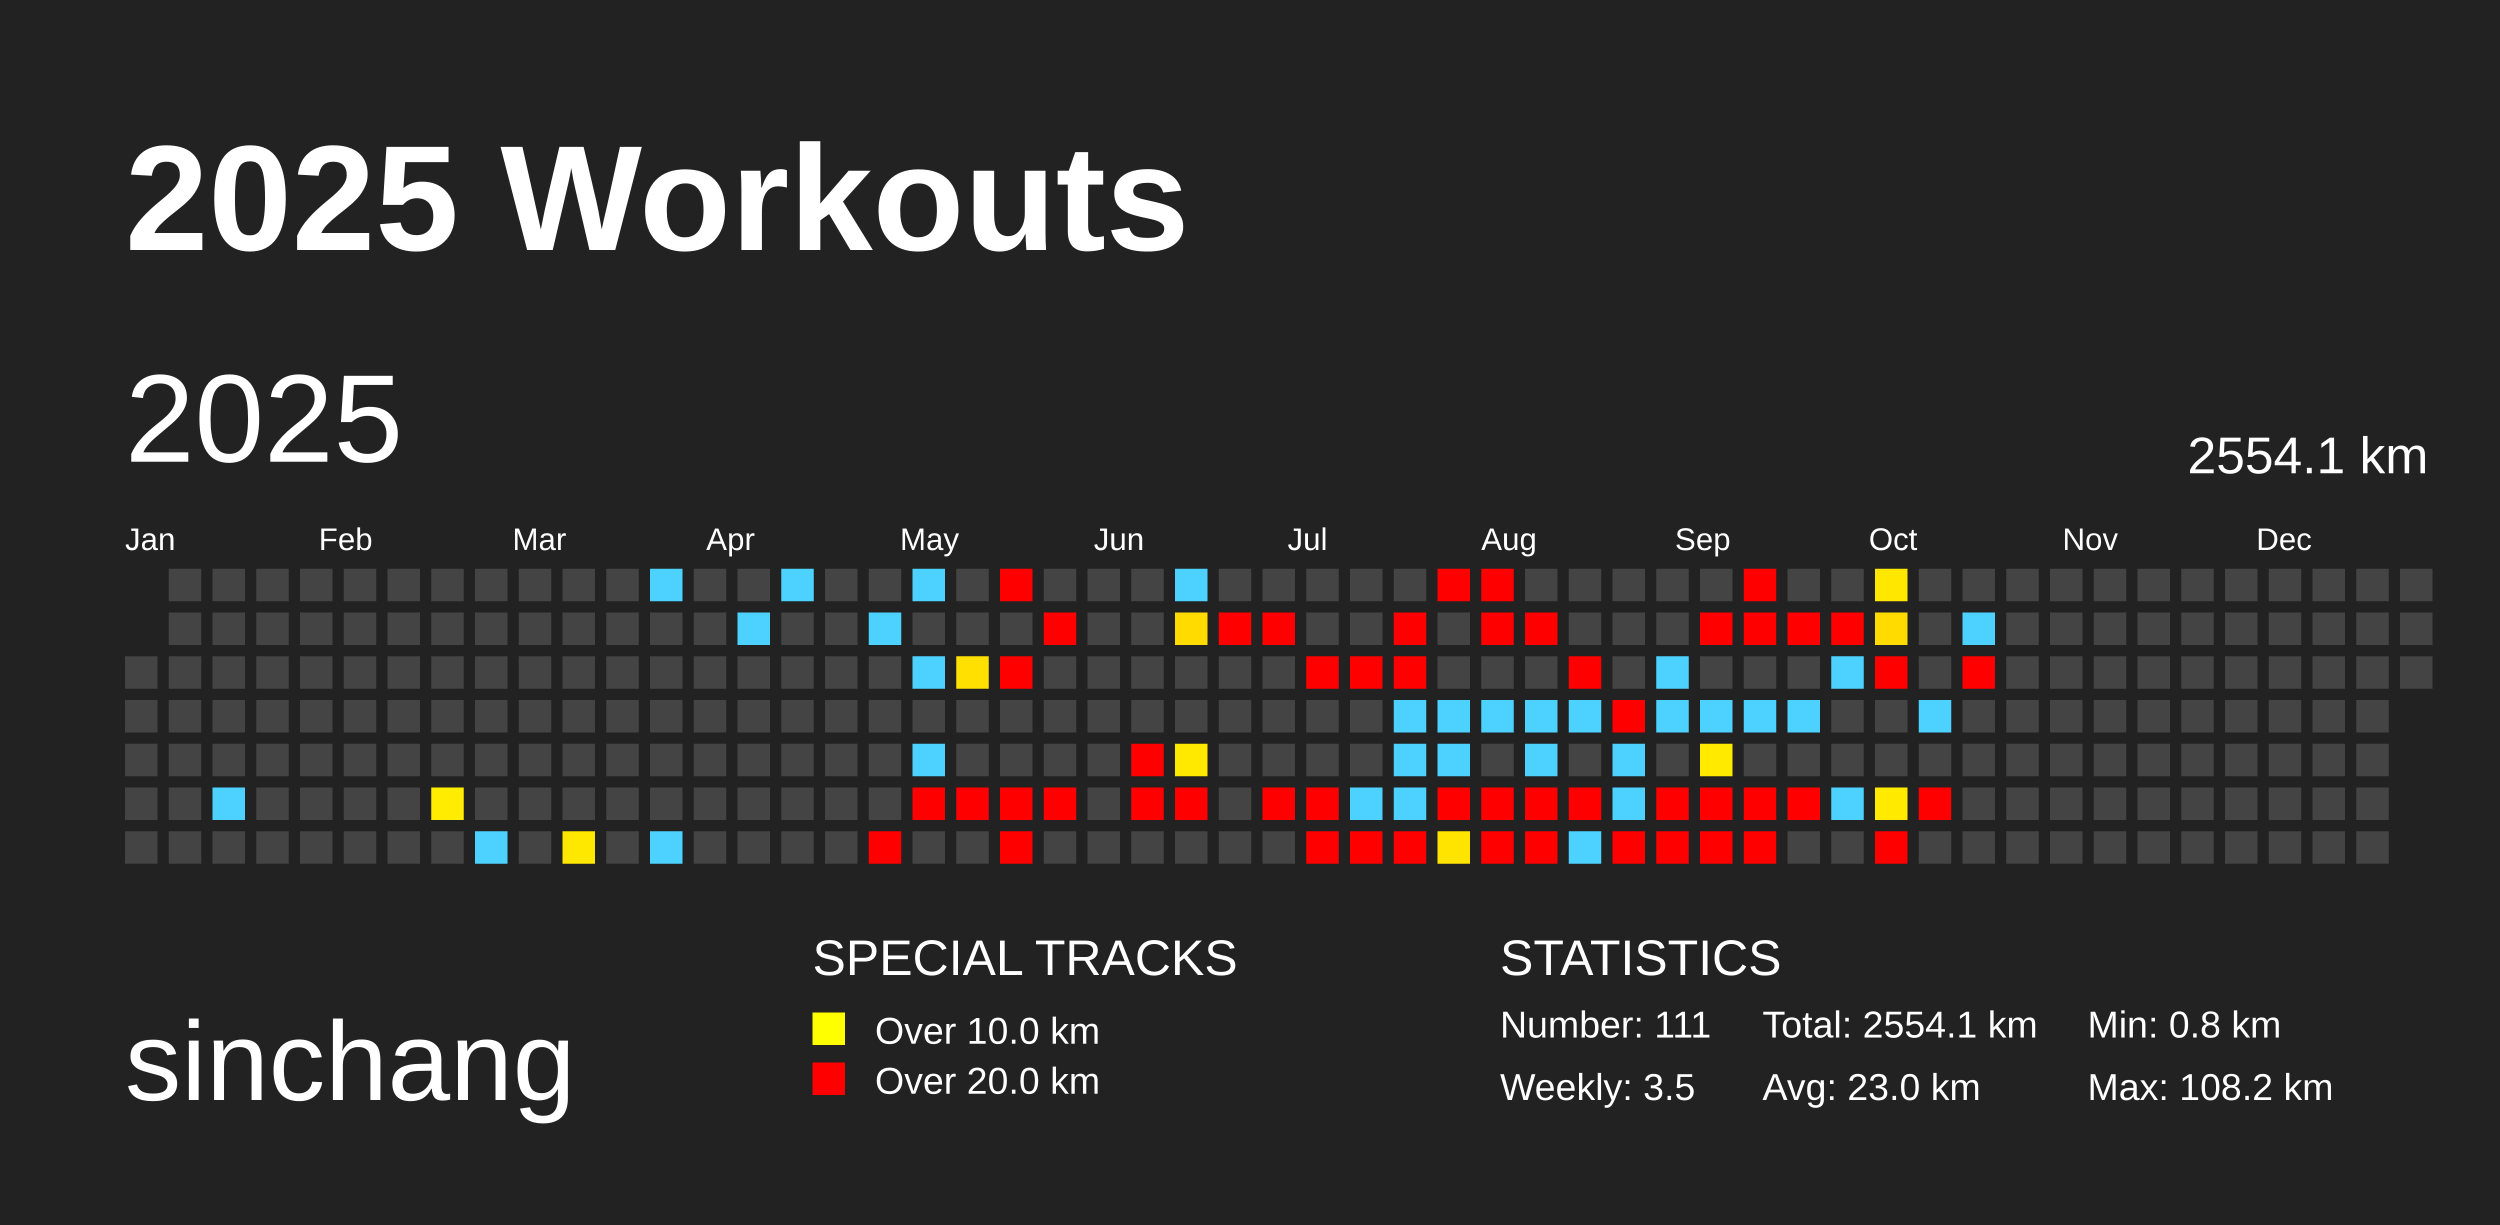
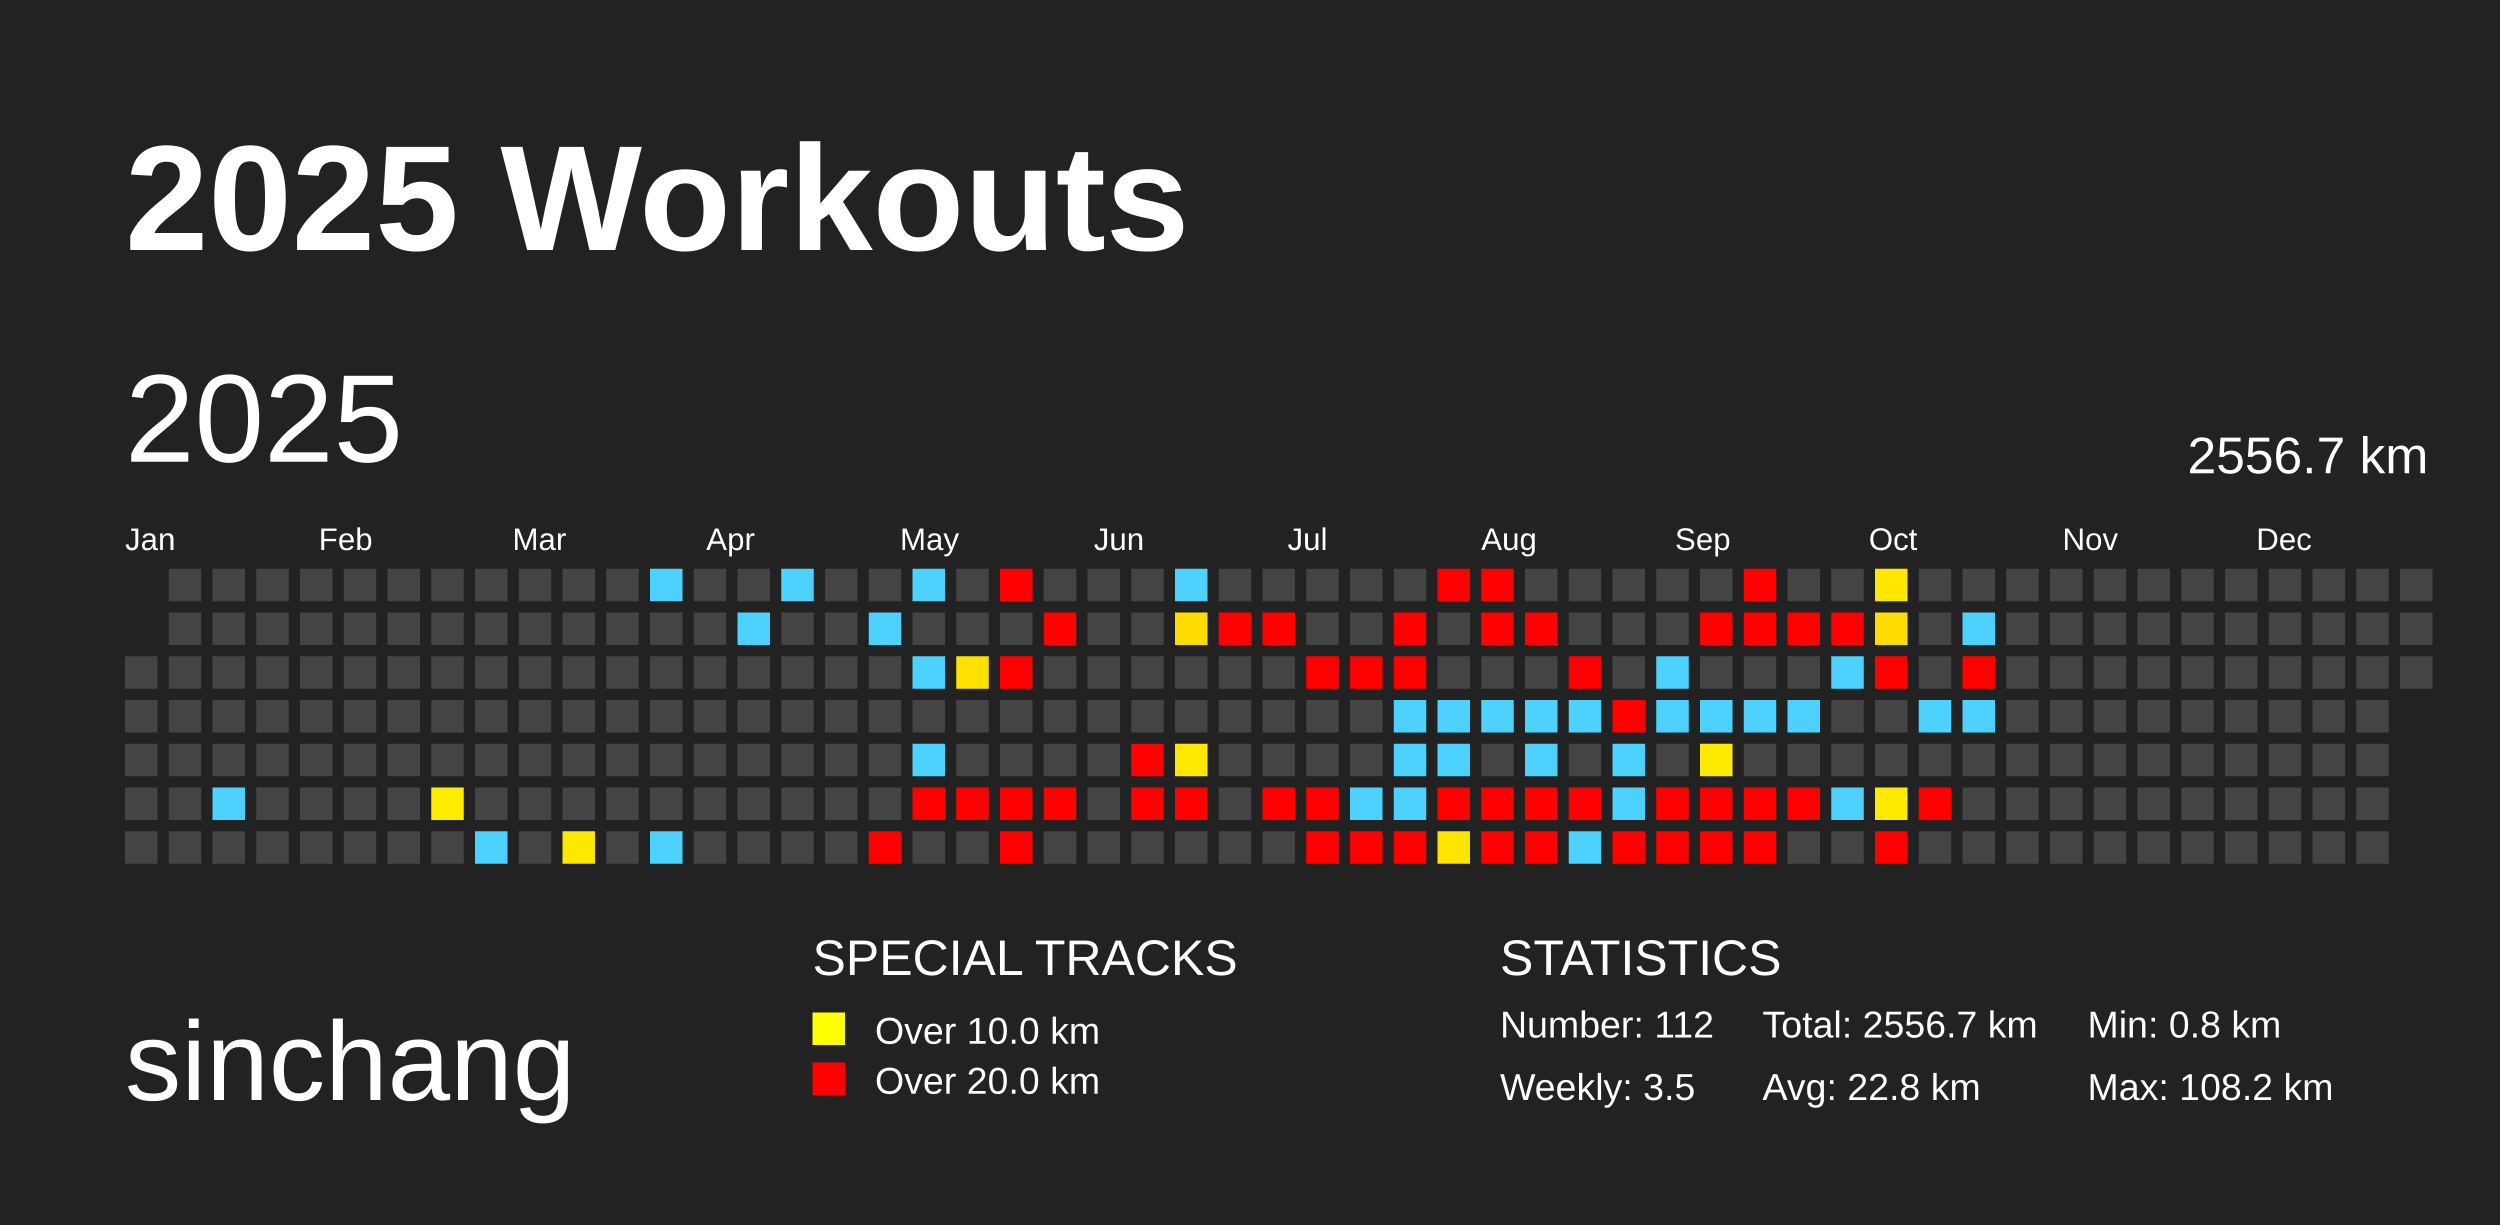
<svg xmlns="http://www.w3.org/2000/svg" baseProfile="full" height="98mm" version="1.1" viewBox="0,0,200,98" width="200mm">
  <defs />
  <rect fill="#222222" height="98" width="200" x="0" y="0" />
  <text fill="#FFFFFF" style="font-size:12px; font-family:Arial; font-weight:bold;" x="10" y="20">2025 Workouts</text>
  <text fill="#FFFFFF" style="font-size:9px; font-family:Arial" x="10" y="88">sinchang</text>
  <text fill="#FFFFFF" style="font-size:4px; font-family:Arial" x="65" y="78">SPECIAL TRACKS</text>
  <rect fill="yellow" height="2.6" width="2.6" x="65" y="81" />
  <text fill="#FFFFFF" style="font-size:3px; font-family:Arial" x="70" y="83.5">Over 10.0 km</text>
  <rect fill="red" height="2.6" width="2.6" x="65" y="85" />
  <text fill="#FFFFFF" style="font-size:3px; font-family:Arial" x="70" y="87.5">Over 20.0 km</text>
  <text fill="#FFFFFF" style="font-size:4px; font-family:Arial" x="120" y="78">STATISTICS</text>
-   <text fill="#FFFFFF" style="font-size:3px; font-family:Arial" x="120" y="83">Number: 111</text>
+   <text fill="#FFFFFF" style="font-size:3px; font-family:Arial" x="120" y="83">Number: 112</text>
  <text fill="#FFFFFF" style="font-size:3px; font-family:Arial" x="120" y="88">Weekly: 3.5</text>
-   <text fill="#FFFFFF" style="font-size:3px; font-family:Arial" x="141" y="83">Total: 2554.1 km</text>
-   <text fill="#FFFFFF" style="font-size:3px; font-family:Arial" x="141" y="88">Avg: 23.0 km</text>
+   <text fill="#FFFFFF" style="font-size:3px; font-family:Arial" x="141" y="83">Total: 2556.7 km</text>
+   <text fill="#FFFFFF" style="font-size:3px; font-family:Arial" x="141" y="88">Avg: 22.8 km</text>
  <text fill="#FFFFFF" style="font-size:3px; font-family:Arial" x="167" y="83">Min: 0.8 km</text>
  <text fill="#FFFFFF" style="font-size:3px; font-family:Arial" x="167" y="88">Max: 108.2 km</text>
  <text dominant-baseline="hanging" fill="#FFFFFF" style="font-size:10.0px; font-family:Arial;" x="10" y="30">2025</text>
-   <text dominant-baseline="hanging" fill="#FFFFFF" style="font-size:4.125px; font-family:Arial;" x="175" y="35">2554.1 km</text>
+   <text dominant-baseline="hanging" fill="#FFFFFF" style="font-size:4.125px; font-family:Arial;" x="175" y="35">2556.7 km</text>
  <text fill="#FFFFFF" style="font-size:2.5px; font-family:Arial" x="10.0" y="44">Jan</text>
  <text fill="#FFFFFF" style="font-size:2.5px; font-family:Arial" x="25.5" y="44">Feb</text>
  <text fill="#FFFFFF" style="font-size:2.5px; font-family:Arial" x="41.0" y="44">Mar</text>
  <text fill="#FFFFFF" style="font-size:2.5px; font-family:Arial" x="56.5" y="44">Apr</text>
  <text fill="#FFFFFF" style="font-size:2.5px; font-family:Arial" x="72.0" y="44">May</text>
  <text fill="#FFFFFF" style="font-size:2.5px; font-family:Arial" x="87.5" y="44">Jun</text>
  <text fill="#FFFFFF" style="font-size:2.5px; font-family:Arial" x="103.0" y="44">Jul</text>
  <text fill="#FFFFFF" style="font-size:2.5px; font-family:Arial" x="118.5" y="44">Aug</text>
  <text fill="#FFFFFF" style="font-size:2.5px; font-family:Arial" x="134.0" y="44">Sep</text>
  <text fill="#FFFFFF" style="font-size:2.5px; font-family:Arial" x="149.5" y="44">Oct</text>
  <text fill="#FFFFFF" style="font-size:2.5px; font-family:Arial" x="165.0" y="44">Nov</text>
  <text fill="#FFFFFF" style="font-size:2.5px; font-family:Arial" x="180.5" y="44">Dec</text>
  <rect fill="#444444" height="2.6" width="2.6" x="10.0" y="52.5" />
  <rect fill="#444444" height="2.6" width="2.6" x="10.0" y="56.0" />
  <rect fill="#444444" height="2.6" width="2.6" x="10.0" y="59.5" />
  <rect fill="#444444" height="2.6" width="2.6" x="10.0" y="63.0" />
  <rect fill="#444444" height="2.6" width="2.6" x="10.0" y="66.5" />
  <rect fill="#444444" height="2.6" width="2.6" x="13.5" y="45.5" />
  <rect fill="#444444" height="2.6" width="2.6" x="13.5" y="49.0" />
  <rect fill="#444444" height="2.6" width="2.6" x="13.5" y="52.5" />
  <rect fill="#444444" height="2.6" width="2.6" x="13.5" y="56.0" />
  <rect fill="#444444" height="2.6" width="2.6" x="13.5" y="59.5" />
  <rect fill="#444444" height="2.6" width="2.6" x="13.5" y="63.0" />
  <rect fill="#444444" height="2.6" width="2.6" x="13.5" y="66.5" />
  <rect fill="#444444" height="2.6" width="2.6" x="17.0" y="45.5" />
  <rect fill="#444444" height="2.6" width="2.6" x="17.0" y="49.0" />
  <rect fill="#444444" height="2.6" width="2.6" x="17.0" y="52.5" />
  <rect fill="#444444" height="2.6" width="2.6" x="17.0" y="56.0" />
  <rect fill="#444444" height="2.6" width="2.6" x="17.0" y="59.5" />
  <rect fill="#4dd2ff" height="2.6" width="2.6" x="17.0" y="63.0" />
  <rect fill="#444444" height="2.6" width="2.6" x="17.0" y="66.5" />
  <rect fill="#444444" height="2.6" width="2.6" x="20.5" y="45.5" />
  <rect fill="#444444" height="2.6" width="2.6" x="20.5" y="49.0" />
  <rect fill="#444444" height="2.6" width="2.6" x="20.5" y="52.5" />
  <rect fill="#444444" height="2.6" width="2.6" x="20.5" y="56.0" />
  <rect fill="#444444" height="2.6" width="2.6" x="20.5" y="59.5" />
  <rect fill="#444444" height="2.6" width="2.6" x="20.5" y="63.0" />
  <rect fill="#444444" height="2.6" width="2.6" x="20.5" y="66.5" />
  <rect fill="#444444" height="2.6" width="2.6" x="24.0" y="45.5" />
  <rect fill="#444444" height="2.6" width="2.6" x="24.0" y="49.0" />
  <rect fill="#444444" height="2.6" width="2.6" x="24.0" y="52.5" />
  <rect fill="#444444" height="2.6" width="2.6" x="24.0" y="56.0" />
  <rect fill="#444444" height="2.6" width="2.6" x="24.0" y="59.5" />
  <rect fill="#444444" height="2.6" width="2.6" x="24.0" y="63.0" />
  <rect fill="#444444" height="2.6" width="2.6" x="24.0" y="66.5" />
  <rect fill="#444444" height="2.6" width="2.6" x="27.5" y="45.5" />
  <rect fill="#444444" height="2.6" width="2.6" x="27.5" y="49.0" />
  <rect fill="#444444" height="2.6" width="2.6" x="27.5" y="52.5" />
  <rect fill="#444444" height="2.6" width="2.6" x="27.5" y="56.0" />
  <rect fill="#444444" height="2.6" width="2.6" x="27.5" y="59.5" />
  <rect fill="#444444" height="2.6" width="2.6" x="27.5" y="63.0" />
  <rect fill="#444444" height="2.6" width="2.6" x="27.5" y="66.5" />
  <rect fill="#444444" height="2.6" width="2.6" x="31.0" y="45.5" />
  <rect fill="#444444" height="2.6" width="2.6" x="31.0" y="49.0" />
  <rect fill="#444444" height="2.6" width="2.6" x="31.0" y="52.5" />
  <rect fill="#444444" height="2.6" width="2.6" x="31.0" y="56.0" />
  <rect fill="#444444" height="2.6" width="2.6" x="31.0" y="59.5" />
  <rect fill="#444444" height="2.6" width="2.6" x="31.0" y="63.0" />
  <rect fill="#444444" height="2.6" width="2.6" x="31.0" y="66.5" />
  <rect fill="#444444" height="2.6" width="2.6" x="34.5" y="45.5" />
  <rect fill="#444444" height="2.6" width="2.6" x="34.5" y="49.0" />
  <rect fill="#444444" height="2.6" width="2.6" x="34.5" y="52.5" />
  <rect fill="#444444" height="2.6" width="2.6" x="34.5" y="56.0" />
  <rect fill="#444444" height="2.6" width="2.6" x="34.5" y="59.5" />
  <rect fill="#ffec00" height="2.6" width="2.6" x="34.5" y="63.0" />
  <rect fill="#444444" height="2.6" width="2.6" x="34.5" y="66.5" />
  <rect fill="#444444" height="2.6" width="2.6" x="38.0" y="45.5" />
  <rect fill="#444444" height="2.6" width="2.6" x="38.0" y="49.0" />
  <rect fill="#444444" height="2.6" width="2.6" x="38.0" y="52.5" />
  <rect fill="#444444" height="2.6" width="2.6" x="38.0" y="56.0" />
  <rect fill="#444444" height="2.6" width="2.6" x="38.0" y="59.5" />
  <rect fill="#444444" height="2.6" width="2.6" x="38.0" y="63.0" />
  <rect fill="#4dd2ff" height="2.6" width="2.6" x="38.0" y="66.5" />
  <rect fill="#444444" height="2.6" width="2.6" x="41.5" y="45.5" />
  <rect fill="#444444" height="2.6" width="2.6" x="41.5" y="49.0" />
  <rect fill="#444444" height="2.6" width="2.6" x="41.5" y="52.5" />
  <rect fill="#444444" height="2.6" width="2.6" x="41.5" y="56.0" />
  <rect fill="#444444" height="2.6" width="2.6" x="41.5" y="59.5" />
  <rect fill="#444444" height="2.6" width="2.6" x="41.5" y="63.0" />
  <rect fill="#444444" height="2.6" width="2.6" x="41.5" y="66.5" />
  <rect fill="#444444" height="2.6" width="2.6" x="45.0" y="45.5" />
  <rect fill="#444444" height="2.6" width="2.6" x="45.0" y="49.0" />
  <rect fill="#444444" height="2.6" width="2.6" x="45.0" y="52.5" />
  <rect fill="#444444" height="2.6" width="2.6" x="45.0" y="56.0" />
  <rect fill="#444444" height="2.6" width="2.6" x="45.0" y="59.5" />
  <rect fill="#444444" height="2.6" width="2.6" x="45.0" y="63.0" />
  <rect fill="#ffe800" height="2.6" width="2.6" x="45.0" y="66.5" />
  <rect fill="#444444" height="2.6" width="2.6" x="48.5" y="45.5" />
  <rect fill="#444444" height="2.6" width="2.6" x="48.5" y="49.0" />
  <rect fill="#444444" height="2.6" width="2.6" x="48.5" y="52.5" />
  <rect fill="#444444" height="2.6" width="2.6" x="48.5" y="56.0" />
  <rect fill="#444444" height="2.6" width="2.6" x="48.5" y="59.5" />
  <rect fill="#444444" height="2.6" width="2.6" x="48.5" y="63.0" />
  <rect fill="#444444" height="2.6" width="2.6" x="48.5" y="66.5" />
  <rect fill="#4dd2ff" height="2.6" width="2.6" x="52.0" y="45.5" />
  <rect fill="#444444" height="2.6" width="2.6" x="52.0" y="49.0" />
  <rect fill="#444444" height="2.6" width="2.6" x="52.0" y="52.5" />
  <rect fill="#444444" height="2.6" width="2.6" x="52.0" y="56.0" />
  <rect fill="#444444" height="2.6" width="2.6" x="52.0" y="59.5" />
  <rect fill="#444444" height="2.6" width="2.6" x="52.0" y="63.0" />
  <rect fill="#4dd2ff" height="2.6" width="2.6" x="52.0" y="66.5" />
  <rect fill="#444444" height="2.6" width="2.6" x="55.5" y="45.5" />
  <rect fill="#444444" height="2.6" width="2.6" x="55.5" y="49.0" />
  <rect fill="#444444" height="2.6" width="2.6" x="55.5" y="52.5" />
  <rect fill="#444444" height="2.6" width="2.6" x="55.5" y="56.0" />
  <rect fill="#444444" height="2.6" width="2.6" x="55.5" y="59.5" />
  <rect fill="#444444" height="2.6" width="2.6" x="55.5" y="63.0" />
  <rect fill="#444444" height="2.6" width="2.6" x="55.5" y="66.5" />
  <rect fill="#444444" height="2.6" width="2.6" x="59.0" y="45.5" />
  <rect fill="#4dd2ff" height="2.6" width="2.6" x="59.0" y="49.0" />
  <rect fill="#444444" height="2.6" width="2.6" x="59.0" y="52.5" />
  <rect fill="#444444" height="2.6" width="2.6" x="59.0" y="56.0" />
  <rect fill="#444444" height="2.6" width="2.6" x="59.0" y="59.5" />
  <rect fill="#444444" height="2.6" width="2.6" x="59.0" y="63.0" />
  <rect fill="#444444" height="2.6" width="2.6" x="59.0" y="66.5" />
  <rect fill="#4dd2ff" height="2.6" width="2.6" x="62.5" y="45.5" />
  <rect fill="#444444" height="2.6" width="2.6" x="62.5" y="49.0" />
  <rect fill="#444444" height="2.6" width="2.6" x="62.5" y="52.5" />
  <rect fill="#444444" height="2.6" width="2.6" x="62.5" y="56.0" />
  <rect fill="#444444" height="2.6" width="2.6" x="62.5" y="59.5" />
  <rect fill="#444444" height="2.6" width="2.6" x="62.5" y="63.0" />
  <rect fill="#444444" height="2.6" width="2.6" x="62.5" y="66.5" />
  <rect fill="#444444" height="2.6" width="2.6" x="66.0" y="45.5" />
  <rect fill="#444444" height="2.6" width="2.6" x="66.0" y="49.0" />
  <rect fill="#444444" height="2.6" width="2.6" x="66.0" y="52.5" />
  <rect fill="#444444" height="2.6" width="2.6" x="66.0" y="56.0" />
  <rect fill="#444444" height="2.6" width="2.6" x="66.0" y="59.5" />
  <rect fill="#444444" height="2.6" width="2.6" x="66.0" y="63.0" />
  <rect fill="#444444" height="2.6" width="2.6" x="66.0" y="66.5" />
  <rect fill="#444444" height="2.6" width="2.6" x="69.5" y="45.5" />
  <rect fill="#4dd2ff" height="2.6" width="2.6" x="69.5" y="49.0" />
  <rect fill="#444444" height="2.6" width="2.6" x="69.5" y="52.5" />
  <rect fill="#444444" height="2.6" width="2.6" x="69.5" y="56.0" />
  <rect fill="#444444" height="2.6" width="2.6" x="69.5" y="59.5" />
  <rect fill="#444444" height="2.6" width="2.6" x="69.5" y="63.0" />
  <rect fill="red" height="2.6" width="2.6" x="69.5" y="66.5" />
  <rect fill="#4dd2ff" height="2.6" width="2.6" x="73.0" y="45.5" />
  <rect fill="#444444" height="2.6" width="2.6" x="73.0" y="49.0" />
  <rect fill="#4dd2ff" height="2.6" width="2.6" x="73.0" y="52.5" />
  <rect fill="#444444" height="2.6" width="2.6" x="73.0" y="56.0" />
  <rect fill="#4dd2ff" height="2.6" width="2.6" x="73.0" y="59.5" />
  <rect fill="red" height="2.6" width="2.6" x="73.0" y="63.0" />
  <rect fill="#444444" height="2.6" width="2.6" x="73.0" y="66.5" />
  <rect fill="#444444" height="2.6" width="2.6" x="76.5" y="45.5" />
  <rect fill="#444444" height="2.6" width="2.6" x="76.5" y="49.0" />
  <rect fill="#ffe000" height="2.6" width="2.6" x="76.5" y="52.5" />
  <rect fill="#444444" height="2.6" width="2.6" x="76.5" y="56.0" />
  <rect fill="#444444" height="2.6" width="2.6" x="76.5" y="59.5" />
  <rect fill="red" height="2.6" width="2.6" x="76.5" y="63.0" />
  <rect fill="#444444" height="2.6" width="2.6" x="76.5" y="66.5" />
  <rect fill="red" height="2.6" width="2.6" x="80.0" y="45.5" />
  <rect fill="#444444" height="2.6" width="2.6" x="80.0" y="49.0" />
  <rect fill="red" height="2.6" width="2.6" x="80.0" y="52.5" />
  <rect fill="#444444" height="2.6" width="2.6" x="80.0" y="56.0" />
  <rect fill="#444444" height="2.6" width="2.6" x="80.0" y="59.5" />
  <rect fill="red" height="2.6" width="2.6" x="80.0" y="63.0" />
  <rect fill="red" height="2.6" width="2.6" x="80.0" y="66.5" />
  <rect fill="#444444" height="2.6" width="2.6" x="83.5" y="45.5" />
  <rect fill="red" height="2.6" width="2.6" x="83.5" y="49.0" />
  <rect fill="#444444" height="2.6" width="2.6" x="83.5" y="52.5" />
  <rect fill="#444444" height="2.6" width="2.6" x="83.5" y="56.0" />
  <rect fill="#444444" height="2.6" width="2.6" x="83.5" y="59.5" />
  <rect fill="red" height="2.6" width="2.6" x="83.5" y="63.0" />
  <rect fill="#444444" height="2.6" width="2.6" x="83.5" y="66.5" />
  <rect fill="#444444" height="2.6" width="2.6" x="87.0" y="45.5" />
  <rect fill="#444444" height="2.6" width="2.6" x="87.0" y="49.0" />
  <rect fill="#444444" height="2.6" width="2.6" x="87.0" y="52.5" />
  <rect fill="#444444" height="2.6" width="2.6" x="87.0" y="56.0" />
  <rect fill="#444444" height="2.6" width="2.6" x="87.0" y="59.5" />
  <rect fill="#444444" height="2.6" width="2.6" x="87.0" y="63.0" />
  <rect fill="#444444" height="2.6" width="2.6" x="87.0" y="66.5" />
  <rect fill="#444444" height="2.6" width="2.6" x="90.5" y="45.5" />
  <rect fill="#444444" height="2.6" width="2.6" x="90.5" y="49.0" />
  <rect fill="#444444" height="2.6" width="2.6" x="90.5" y="52.5" />
  <rect fill="#444444" height="2.6" width="2.6" x="90.5" y="56.0" />
  <rect fill="red" height="2.6" width="2.6" x="90.5" y="59.5" />
  <rect fill="red" height="2.6" width="2.6" x="90.5" y="63.0" />
  <rect fill="#444444" height="2.6" width="2.6" x="90.5" y="66.5" />
  <rect fill="#4dd2ff" height="2.6" width="2.6" x="94.0" y="45.5" />
  <rect fill="#ffdb00" height="2.6" width="2.6" x="94.0" y="49.0" />
  <rect fill="#444444" height="2.6" width="2.6" x="94.0" y="52.5" />
  <rect fill="#444444" height="2.6" width="2.6" x="94.0" y="56.0" />
  <rect fill="#ffe900" height="2.6" width="2.6" x="94.0" y="59.5" />
  <rect fill="red" height="2.6" width="2.6" x="94.0" y="63.0" />
  <rect fill="#444444" height="2.6" width="2.6" x="94.0" y="66.5" />
  <rect fill="#444444" height="2.6" width="2.6" x="97.5" y="45.5" />
  <rect fill="red" height="2.6" width="2.6" x="97.5" y="49.0" />
  <rect fill="#444444" height="2.6" width="2.6" x="97.5" y="52.5" />
  <rect fill="#444444" height="2.6" width="2.6" x="97.5" y="56.0" />
  <rect fill="#444444" height="2.6" width="2.6" x="97.5" y="59.5" />
  <rect fill="#444444" height="2.6" width="2.6" x="97.5" y="63.0" />
  <rect fill="#444444" height="2.6" width="2.6" x="97.5" y="66.5" />
  <rect fill="#444444" height="2.6" width="2.6" x="101.0" y="45.5" />
  <rect fill="red" height="2.6" width="2.6" x="101.0" y="49.0" />
  <rect fill="#444444" height="2.6" width="2.6" x="101.0" y="52.5" />
  <rect fill="#444444" height="2.6" width="2.6" x="101.0" y="56.0" />
  <rect fill="#444444" height="2.6" width="2.6" x="101.0" y="59.5" />
  <rect fill="red" height="2.6" width="2.6" x="101.0" y="63.0" />
  <rect fill="#444444" height="2.6" width="2.6" x="101.0" y="66.5" />
  <rect fill="#444444" height="2.6" width="2.6" x="104.5" y="45.5" />
  <rect fill="#444444" height="2.6" width="2.6" x="104.5" y="49.0" />
  <rect fill="red" height="2.6" width="2.6" x="104.5" y="52.5" />
  <rect fill="#444444" height="2.6" width="2.6" x="104.5" y="56.0" />
  <rect fill="#444444" height="2.6" width="2.6" x="104.5" y="59.5" />
  <rect fill="red" height="2.6" width="2.6" x="104.5" y="63.0" />
  <rect fill="red" height="2.6" width="2.6" x="104.5" y="66.5" />
  <rect fill="#444444" height="2.6" width="2.6" x="108.0" y="45.5" />
  <rect fill="#444444" height="2.6" width="2.6" x="108.0" y="49.0" />
  <rect fill="red" height="2.6" width="2.6" x="108.0" y="52.5" />
  <rect fill="#444444" height="2.6" width="2.6" x="108.0" y="56.0" />
  <rect fill="#444444" height="2.6" width="2.6" x="108.0" y="59.5" />
  <rect fill="#4dd2ff" height="2.6" width="2.6" x="108.0" y="63.0" />
  <rect fill="red" height="2.6" width="2.6" x="108.0" y="66.5" />
  <rect fill="#444444" height="2.6" width="2.6" x="111.5" y="45.5" />
  <rect fill="red" height="2.6" width="2.6" x="111.5" y="49.0" />
  <rect fill="red" height="2.6" width="2.6" x="111.5" y="52.5" />
  <rect fill="#4dd2ff" height="2.6" width="2.6" x="111.5" y="56.0" />
  <rect fill="#4dd2ff" height="2.6" width="2.6" x="111.5" y="59.5" />
  <rect fill="#4dd2ff" height="2.6" width="2.6" x="111.5" y="63.0" />
  <rect fill="red" height="2.6" width="2.6" x="111.5" y="66.5" />
  <rect fill="red" height="2.6" width="2.6" x="115.0" y="45.5" />
  <rect fill="#444444" height="2.6" width="2.6" x="115.0" y="49.0" />
  <rect fill="#444444" height="2.6" width="2.6" x="115.0" y="52.5" />
  <rect fill="#4dd2ff" height="2.6" width="2.6" x="115.0" y="56.0" />
  <rect fill="#4dd2ff" height="2.6" width="2.6" x="115.0" y="59.5" />
  <rect fill="red" height="2.6" width="2.6" x="115.0" y="63.0" />
  <rect fill="#ffe400" height="2.6" width="2.6" x="115.0" y="66.5" />
  <rect fill="red" height="2.6" width="2.6" x="118.5" y="45.5" />
  <rect fill="red" height="2.6" width="2.6" x="118.5" y="49.0" />
  <rect fill="#444444" height="2.6" width="2.6" x="118.5" y="52.5" />
  <rect fill="#4dd2ff" height="2.6" width="2.6" x="118.5" y="56.0" />
  <rect fill="#444444" height="2.6" width="2.6" x="118.5" y="59.5" />
  <rect fill="red" height="2.6" width="2.6" x="118.5" y="63.0" />
  <rect fill="red" height="2.6" width="2.6" x="118.5" y="66.5" />
  <rect fill="#444444" height="2.6" width="2.6" x="122.0" y="45.5" />
  <rect fill="red" height="2.6" width="2.6" x="122.0" y="49.0" />
  <rect fill="#444444" height="2.6" width="2.6" x="122.0" y="52.5" />
  <rect fill="#4dd2ff" height="2.6" width="2.6" x="122.0" y="56.0" />
  <rect fill="#4dd2ff" height="2.6" width="2.6" x="122.0" y="59.5" />
  <rect fill="red" height="2.6" width="2.6" x="122.0" y="63.0" />
  <rect fill="red" height="2.6" width="2.6" x="122.0" y="66.5" />
  <rect fill="#444444" height="2.6" width="2.6" x="125.5" y="45.5" />
  <rect fill="#444444" height="2.6" width="2.6" x="125.5" y="49.0" />
  <rect fill="red" height="2.6" width="2.6" x="125.5" y="52.5" />
  <rect fill="#4dd2ff" height="2.6" width="2.6" x="125.5" y="56.0" />
  <rect fill="#444444" height="2.6" width="2.6" x="125.5" y="59.5" />
  <rect fill="red" height="2.6" width="2.6" x="125.5" y="63.0" />
  <rect fill="#4dd2ff" height="2.6" width="2.6" x="125.5" y="66.5" />
  <rect fill="#444444" height="2.6" width="2.6" x="129.0" y="45.5" />
  <rect fill="#444444" height="2.6" width="2.6" x="129.0" y="49.0" />
  <rect fill="#444444" height="2.6" width="2.6" x="129.0" y="52.5" />
  <rect fill="red" height="2.6" width="2.6" x="129.0" y="56.0" />
  <rect fill="#4dd2ff" height="2.6" width="2.6" x="129.0" y="59.5" />
  <rect fill="#4dd2ff" height="2.6" width="2.6" x="129.0" y="63.0" />
  <rect fill="red" height="2.6" width="2.6" x="129.0" y="66.5" />
  <rect fill="#444444" height="2.6" width="2.6" x="132.5" y="45.5" />
  <rect fill="#444444" height="2.6" width="2.6" x="132.5" y="49.0" />
  <rect fill="#4dd2ff" height="2.6" width="2.6" x="132.5" y="52.5" />
  <rect fill="#4dd2ff" height="2.6" width="2.6" x="132.5" y="56.0" />
  <rect fill="#444444" height="2.6" width="2.6" x="132.5" y="59.5" />
  <rect fill="red" height="2.6" width="2.6" x="132.5" y="63.0" />
  <rect fill="red" height="2.6" width="2.6" x="132.5" y="66.5" />
  <rect fill="#444444" height="2.6" width="2.6" x="136.0" y="45.5" />
  <rect fill="red" height="2.6" width="2.6" x="136.0" y="49.0" />
  <rect fill="#444444" height="2.6" width="2.6" x="136.0" y="52.5" />
  <rect fill="#4dd2ff" height="2.6" width="2.6" x="136.0" y="56.0" />
  <rect fill="#ffea00" height="2.6" width="2.6" x="136.0" y="59.5" />
  <rect fill="red" height="2.6" width="2.6" x="136.0" y="63.0" />
  <rect fill="red" height="2.6" width="2.6" x="136.0" y="66.5" />
  <rect fill="red" height="2.6" width="2.6" x="139.5" y="45.5" />
  <rect fill="red" height="2.6" width="2.6" x="139.5" y="49.0" />
  <rect fill="#444444" height="2.6" width="2.6" x="139.5" y="52.5" />
  <rect fill="#4dd2ff" height="2.6" width="2.6" x="139.5" y="56.0" />
  <rect fill="#444444" height="2.6" width="2.6" x="139.5" y="59.5" />
  <rect fill="red" height="2.6" width="2.6" x="139.5" y="63.0" />
  <rect fill="red" height="2.6" width="2.6" x="139.5" y="66.5" />
  <rect fill="#444444" height="2.6" width="2.6" x="143.0" y="45.5" />
  <rect fill="red" height="2.6" width="2.6" x="143.0" y="49.0" />
  <rect fill="#444444" height="2.6" width="2.6" x="143.0" y="52.5" />
  <rect fill="#4dd2ff" height="2.6" width="2.6" x="143.0" y="56.0" />
  <rect fill="#444444" height="2.6" width="2.6" x="143.0" y="59.5" />
  <rect fill="red" height="2.6" width="2.6" x="143.0" y="63.0" />
  <rect fill="#444444" height="2.6" width="2.6" x="143.0" y="66.5" />
  <rect fill="#444444" height="2.6" width="2.6" x="146.5" y="45.5" />
  <rect fill="red" height="2.6" width="2.6" x="146.5" y="49.0" />
  <rect fill="#4dd2ff" height="2.6" width="2.6" x="146.5" y="52.5" />
  <rect fill="#444444" height="2.6" width="2.6" x="146.5" y="56.0" />
  <rect fill="#444444" height="2.6" width="2.6" x="146.5" y="59.5" />
  <rect fill="#4dd2ff" height="2.6" width="2.6" x="146.5" y="63.0" />
  <rect fill="#444444" height="2.6" width="2.6" x="146.5" y="66.5" />
  <rect fill="#ffe700" height="2.6" width="2.6" x="150.0" y="45.5" />
  <rect fill="#ffdb00" height="2.6" width="2.6" x="150.0" y="49.0" />
  <rect fill="red" height="2.6" width="2.6" x="150.0" y="52.5" />
  <rect fill="#444444" height="2.6" width="2.6" x="150.0" y="56.0" />
  <rect fill="#444444" height="2.6" width="2.6" x="150.0" y="59.5" />
  <rect fill="#ffea00" height="2.6" width="2.6" x="150.0" y="63.0" />
  <rect fill="red" height="2.6" width="2.6" x="150.0" y="66.5" />
  <rect fill="#444444" height="2.6" width="2.6" x="153.5" y="45.5" />
  <rect fill="#444444" height="2.6" width="2.6" x="153.5" y="49.0" />
  <rect fill="#444444" height="2.6" width="2.6" x="153.5" y="52.5" />
  <rect fill="#4dd2ff" height="2.6" width="2.6" x="153.5" y="56.0" />
  <rect fill="#444444" height="2.6" width="2.6" x="153.5" y="59.5" />
  <rect fill="red" height="2.6" width="2.6" x="153.5" y="63.0" />
  <rect fill="#444444" height="2.6" width="2.6" x="153.5" y="66.5" />
  <rect fill="#444444" height="2.6" width="2.6" x="157.0" y="45.5" />
  <rect fill="#4dd2ff" height="2.6" width="2.6" x="157.0" y="49.0" />
  <rect fill="red" height="2.6" width="2.6" x="157.0" y="52.5" />
-   <rect fill="#444444" height="2.6" width="2.6" x="157.0" y="56.0" />
+   <rect fill="#4dd2ff" height="2.6" width="2.6" x="157.0" y="56.0" />
  <rect fill="#444444" height="2.6" width="2.6" x="157.0" y="59.5" />
  <rect fill="#444444" height="2.6" width="2.6" x="157.0" y="63.0" />
  <rect fill="#444444" height="2.6" width="2.6" x="157.0" y="66.5" />
  <rect fill="#444444" height="2.6" width="2.6" x="160.5" y="45.5" />
  <rect fill="#444444" height="2.6" width="2.6" x="160.5" y="49.0" />
  <rect fill="#444444" height="2.6" width="2.6" x="160.5" y="52.5" />
  <rect fill="#444444" height="2.6" width="2.6" x="160.5" y="56.0" />
  <rect fill="#444444" height="2.6" width="2.6" x="160.5" y="59.5" />
  <rect fill="#444444" height="2.6" width="2.6" x="160.5" y="63.0" />
  <rect fill="#444444" height="2.6" width="2.6" x="160.5" y="66.5" />
  <rect fill="#444444" height="2.6" width="2.6" x="164.0" y="45.5" />
  <rect fill="#444444" height="2.6" width="2.6" x="164.0" y="49.0" />
  <rect fill="#444444" height="2.6" width="2.6" x="164.0" y="52.5" />
  <rect fill="#444444" height="2.6" width="2.6" x="164.0" y="56.0" />
  <rect fill="#444444" height="2.6" width="2.6" x="164.0" y="59.5" />
  <rect fill="#444444" height="2.6" width="2.6" x="164.0" y="63.0" />
  <rect fill="#444444" height="2.6" width="2.6" x="164.0" y="66.5" />
  <rect fill="#444444" height="2.6" width="2.6" x="167.5" y="45.5" />
  <rect fill="#444444" height="2.6" width="2.6" x="167.5" y="49.0" />
  <rect fill="#444444" height="2.6" width="2.6" x="167.5" y="52.5" />
  <rect fill="#444444" height="2.6" width="2.6" x="167.5" y="56.0" />
  <rect fill="#444444" height="2.6" width="2.6" x="167.5" y="59.5" />
  <rect fill="#444444" height="2.6" width="2.6" x="167.5" y="63.0" />
  <rect fill="#444444" height="2.6" width="2.6" x="167.5" y="66.5" />
  <rect fill="#444444" height="2.6" width="2.6" x="171.0" y="45.5" />
  <rect fill="#444444" height="2.6" width="2.6" x="171.0" y="49.0" />
  <rect fill="#444444" height="2.6" width="2.6" x="171.0" y="52.5" />
  <rect fill="#444444" height="2.6" width="2.6" x="171.0" y="56.0" />
  <rect fill="#444444" height="2.6" width="2.6" x="171.0" y="59.5" />
  <rect fill="#444444" height="2.6" width="2.6" x="171.0" y="63.0" />
  <rect fill="#444444" height="2.6" width="2.6" x="171.0" y="66.5" />
  <rect fill="#444444" height="2.6" width="2.6" x="174.5" y="45.5" />
  <rect fill="#444444" height="2.6" width="2.6" x="174.5" y="49.0" />
  <rect fill="#444444" height="2.6" width="2.6" x="174.5" y="52.5" />
  <rect fill="#444444" height="2.6" width="2.6" x="174.5" y="56.0" />
  <rect fill="#444444" height="2.6" width="2.6" x="174.5" y="59.5" />
  <rect fill="#444444" height="2.6" width="2.6" x="174.5" y="63.0" />
  <rect fill="#444444" height="2.6" width="2.6" x="174.5" y="66.5" />
  <rect fill="#444444" height="2.6" width="2.6" x="178.0" y="45.5" />
  <rect fill="#444444" height="2.6" width="2.6" x="178.0" y="49.0" />
  <rect fill="#444444" height="2.6" width="2.6" x="178.0" y="52.5" />
  <rect fill="#444444" height="2.6" width="2.6" x="178.0" y="56.0" />
  <rect fill="#444444" height="2.6" width="2.6" x="178.0" y="59.5" />
  <rect fill="#444444" height="2.6" width="2.6" x="178.0" y="63.0" />
  <rect fill="#444444" height="2.6" width="2.6" x="178.0" y="66.5" />
  <rect fill="#444444" height="2.6" width="2.6" x="181.5" y="45.5" />
  <rect fill="#444444" height="2.6" width="2.6" x="181.5" y="49.0" />
  <rect fill="#444444" height="2.6" width="2.6" x="181.5" y="52.5" />
  <rect fill="#444444" height="2.6" width="2.6" x="181.5" y="56.0" />
  <rect fill="#444444" height="2.6" width="2.6" x="181.5" y="59.5" />
  <rect fill="#444444" height="2.6" width="2.6" x="181.5" y="63.0" />
  <rect fill="#444444" height="2.6" width="2.6" x="181.5" y="66.5" />
  <rect fill="#444444" height="2.6" width="2.6" x="185.0" y="45.5" />
  <rect fill="#444444" height="2.6" width="2.6" x="185.0" y="49.0" />
  <rect fill="#444444" height="2.6" width="2.6" x="185.0" y="52.5" />
  <rect fill="#444444" height="2.6" width="2.6" x="185.0" y="56.0" />
  <rect fill="#444444" height="2.6" width="2.6" x="185.0" y="59.5" />
  <rect fill="#444444" height="2.6" width="2.6" x="185.0" y="63.0" />
  <rect fill="#444444" height="2.6" width="2.6" x="185.0" y="66.5" />
  <rect fill="#444444" height="2.6" width="2.6" x="188.5" y="45.5" />
  <rect fill="#444444" height="2.6" width="2.6" x="188.5" y="49.0" />
  <rect fill="#444444" height="2.6" width="2.6" x="188.5" y="52.5" />
  <rect fill="#444444" height="2.6" width="2.6" x="188.5" y="56.0" />
  <rect fill="#444444" height="2.6" width="2.6" x="188.5" y="59.5" />
  <rect fill="#444444" height="2.6" width="2.6" x="188.5" y="63.0" />
  <rect fill="#444444" height="2.6" width="2.6" x="188.5" y="66.5" />
  <rect fill="#444444" height="2.6" width="2.6" x="192.0" y="45.5" />
  <rect fill="#444444" height="2.6" width="2.6" x="192.0" y="49.0" />
  <rect fill="#444444" height="2.6" width="2.6" x="192.0" y="52.5" />
</svg>
